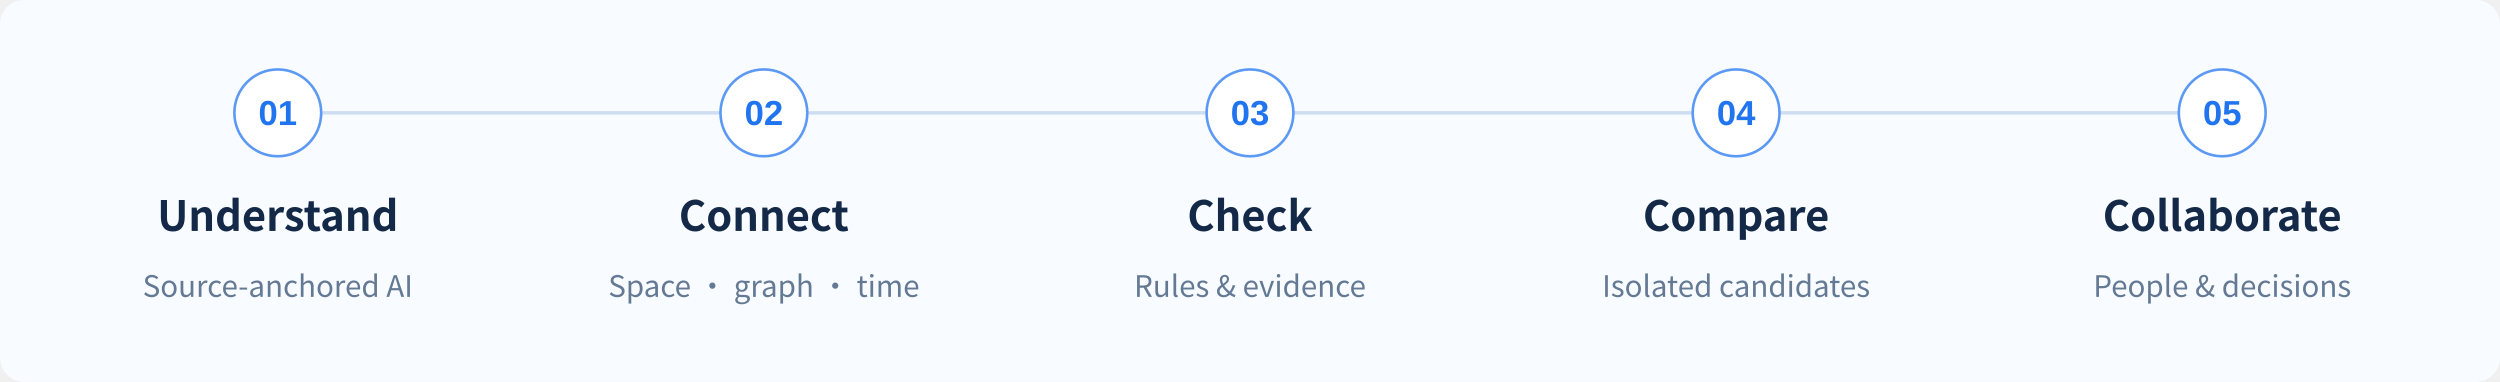
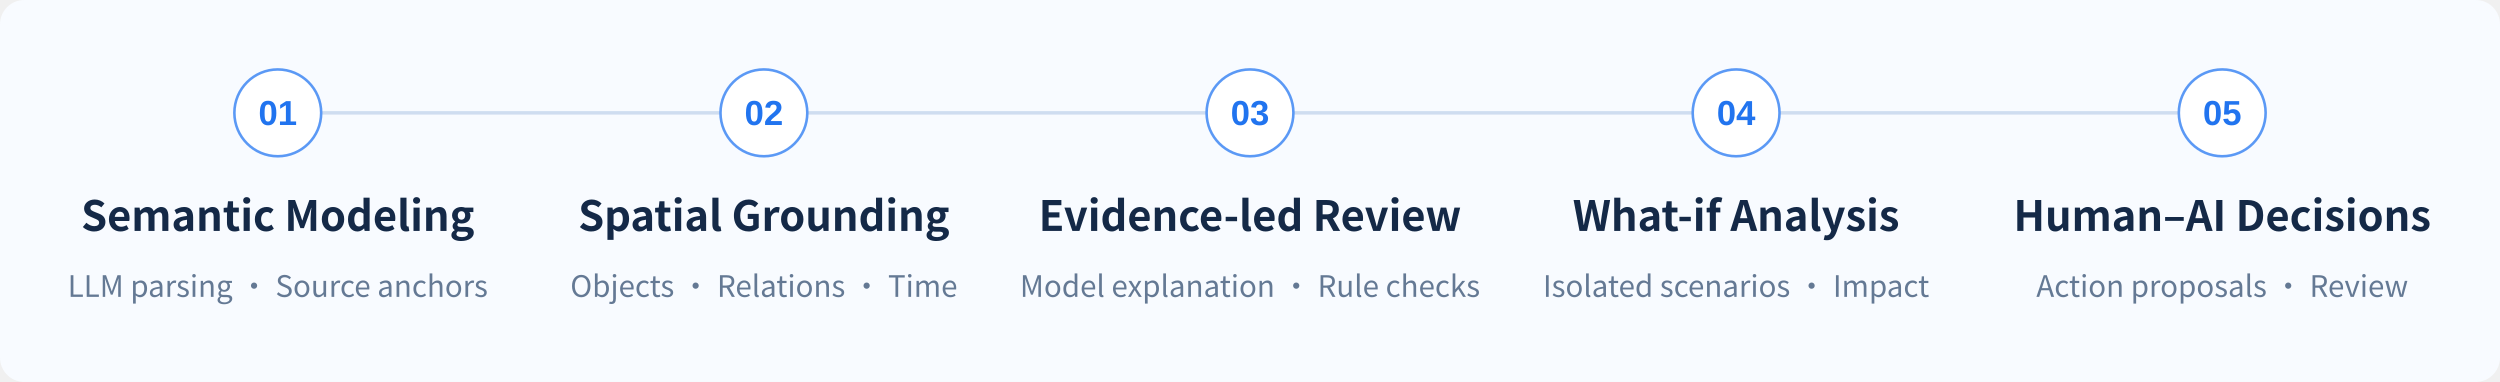
<svg xmlns="http://www.w3.org/2000/svg" width="1440" height="220" viewBox="0 0 1440 220" role="img">
  <rect width="1440" height="220" rx="14" fill="#f8fbff" />
  <path d="M160 65H1280" stroke="#cfddf0" stroke-width="2" />
  <circle cx="160" cy="65" r="25" fill="#fff" stroke="#5b99f5" stroke-width="1.5" />
  <text x="160" y="72" text-anchor="middle" font-family="Arial,sans-serif" font-size="20" font-weight="700" fill="#2174ef">01</text>
-   <text x="160" y="133" text-anchor="middle" font-family="Noto Sans CJK SC,Microsoft YaHei,PingFang SC,Arial,sans-serif" font-size="24" font-weight="600" fill="#142947">Understand</text>
-   <text x="160" y="171" text-anchor="middle" font-family="Noto Sans CJK SC,Microsoft YaHei,PingFang SC,Arial,sans-serif" font-size="17" fill="#647994">Source-anchored AI</text>
+   <text x="160" y="133" text-anchor="middle" font-family="Noto Sans CJK SC,Microsoft YaHei,PingFang SC,Arial,sans-serif" font-size="24" font-weight="600" fill="#142947">Semantic Modeling</text>
+   <text x="160" y="171" text-anchor="middle" font-family="Noto Sans CJK SC,Microsoft YaHei,PingFang SC,Arial,sans-serif" font-size="17" fill="#647994">LLM parsing · Source anchors</text>
  <circle cx="440" cy="65" r="25" fill="#fff" stroke="#5b99f5" stroke-width="1.5" />
  <text x="440" y="72" text-anchor="middle" font-family="Arial,sans-serif" font-size="20" font-weight="700" fill="#2174ef">02</text>
-   <text x="440" y="133" text-anchor="middle" font-family="Noto Sans CJK SC,Microsoft YaHei,PingFang SC,Arial,sans-serif" font-size="24" font-weight="600" fill="#142947">Connect</text>
-   <text x="440" y="171" text-anchor="middle" font-family="Noto Sans CJK SC,Microsoft YaHei,PingFang SC,Arial,sans-serif" font-size="17" fill="#647994">Space · graph · time</text>
+   <text x="440" y="133" text-anchor="middle" font-family="Noto Sans CJK SC,Microsoft YaHei,PingFang SC,Arial,sans-serif" font-size="24" font-weight="600" fill="#142947">Spatial Grounding</text>
+   <text x="440" y="171" text-anchor="middle" font-family="Noto Sans CJK SC,Microsoft YaHei,PingFang SC,Arial,sans-serif" font-size="17" fill="#647994">Objects · Relations · Time</text>
  <circle cx="720" cy="65" r="25" fill="#fff" stroke="#5b99f5" stroke-width="1.5" />
  <text x="720" y="72" text-anchor="middle" font-family="Arial,sans-serif" font-size="20" font-weight="700" fill="#2174ef">03</text>
-   <text x="720" y="133" text-anchor="middle" font-family="Noto Sans CJK SC,Microsoft YaHei,PingFang SC,Arial,sans-serif" font-size="24" font-weight="600" fill="#142947">Check</text>
-   <text x="720" y="171" text-anchor="middle" font-family="Noto Sans CJK SC,Microsoft YaHei,PingFang SC,Arial,sans-serif" font-size="17" fill="#647994">Rules &amp; evidence</text>
+   <text x="720" y="133" text-anchor="middle" font-family="Noto Sans CJK SC,Microsoft YaHei,PingFang SC,Arial,sans-serif" font-size="24" font-weight="600" fill="#142947">Evidence-led Review</text>
+   <text x="720" y="171" text-anchor="middle" font-family="Noto Sans CJK SC,Microsoft YaHei,PingFang SC,Arial,sans-serif" font-size="17" fill="#647994">Model explanation · Rule checks</text>
  <circle cx="1000" cy="65" r="25" fill="#fff" stroke="#5b99f5" stroke-width="1.5" />
  <text x="1000" y="72" text-anchor="middle" font-family="Arial,sans-serif" font-size="20" font-weight="700" fill="#2174ef">04</text>
-   <text x="1000" y="133" text-anchor="middle" font-family="Noto Sans CJK SC,Microsoft YaHei,PingFang SC,Arial,sans-serif" font-size="24" font-weight="600" fill="#142947">Compare</text>
-   <text x="1000" y="171" text-anchor="middle" font-family="Noto Sans CJK SC,Microsoft YaHei,PingFang SC,Arial,sans-serif" font-size="17" fill="#647994">Isolated candidates</text>
+   <text x="1000" y="133" text-anchor="middle" font-family="Noto Sans CJK SC,Microsoft YaHei,PingFang SC,Arial,sans-serif" font-size="24" font-weight="600" fill="#142947">What-if Analysis</text>
+   <text x="1000" y="171" text-anchor="middle" font-family="Noto Sans CJK SC,Microsoft YaHei,PingFang SC,Arial,sans-serif" font-size="17" fill="#647994">Isolated scenarios · Impact</text>
  <circle cx="1280" cy="65" r="25" fill="#fff" stroke="#5b99f5" stroke-width="1.5" />
  <text x="1280" y="72" text-anchor="middle" font-family="Arial,sans-serif" font-size="20" font-weight="700" fill="#2174ef">05</text>
-   <text x="1280" y="133" text-anchor="middle" font-family="Noto Sans CJK SC,Microsoft YaHei,PingFang SC,Arial,sans-serif" font-size="24" font-weight="600" fill="#142947">Collaborate</text>
-   <text x="1280" y="171" text-anchor="middle" font-family="Noto Sans CJK SC,Microsoft YaHei,PingFang SC,Arial,sans-serif" font-size="17" fill="#647994">People &amp; decisions</text>
+   <text x="1280" y="133" text-anchor="middle" font-family="Noto Sans CJK SC,Microsoft YaHei,PingFang SC,Arial,sans-serif" font-size="24" font-weight="600" fill="#142947">Human–AI Decisions</text>
+   <text x="1280" y="171" text-anchor="middle" font-family="Noto Sans CJK SC,Microsoft YaHei,PingFang SC,Arial,sans-serif" font-size="17" fill="#647994">Action proposals · Review</text>
</svg>
